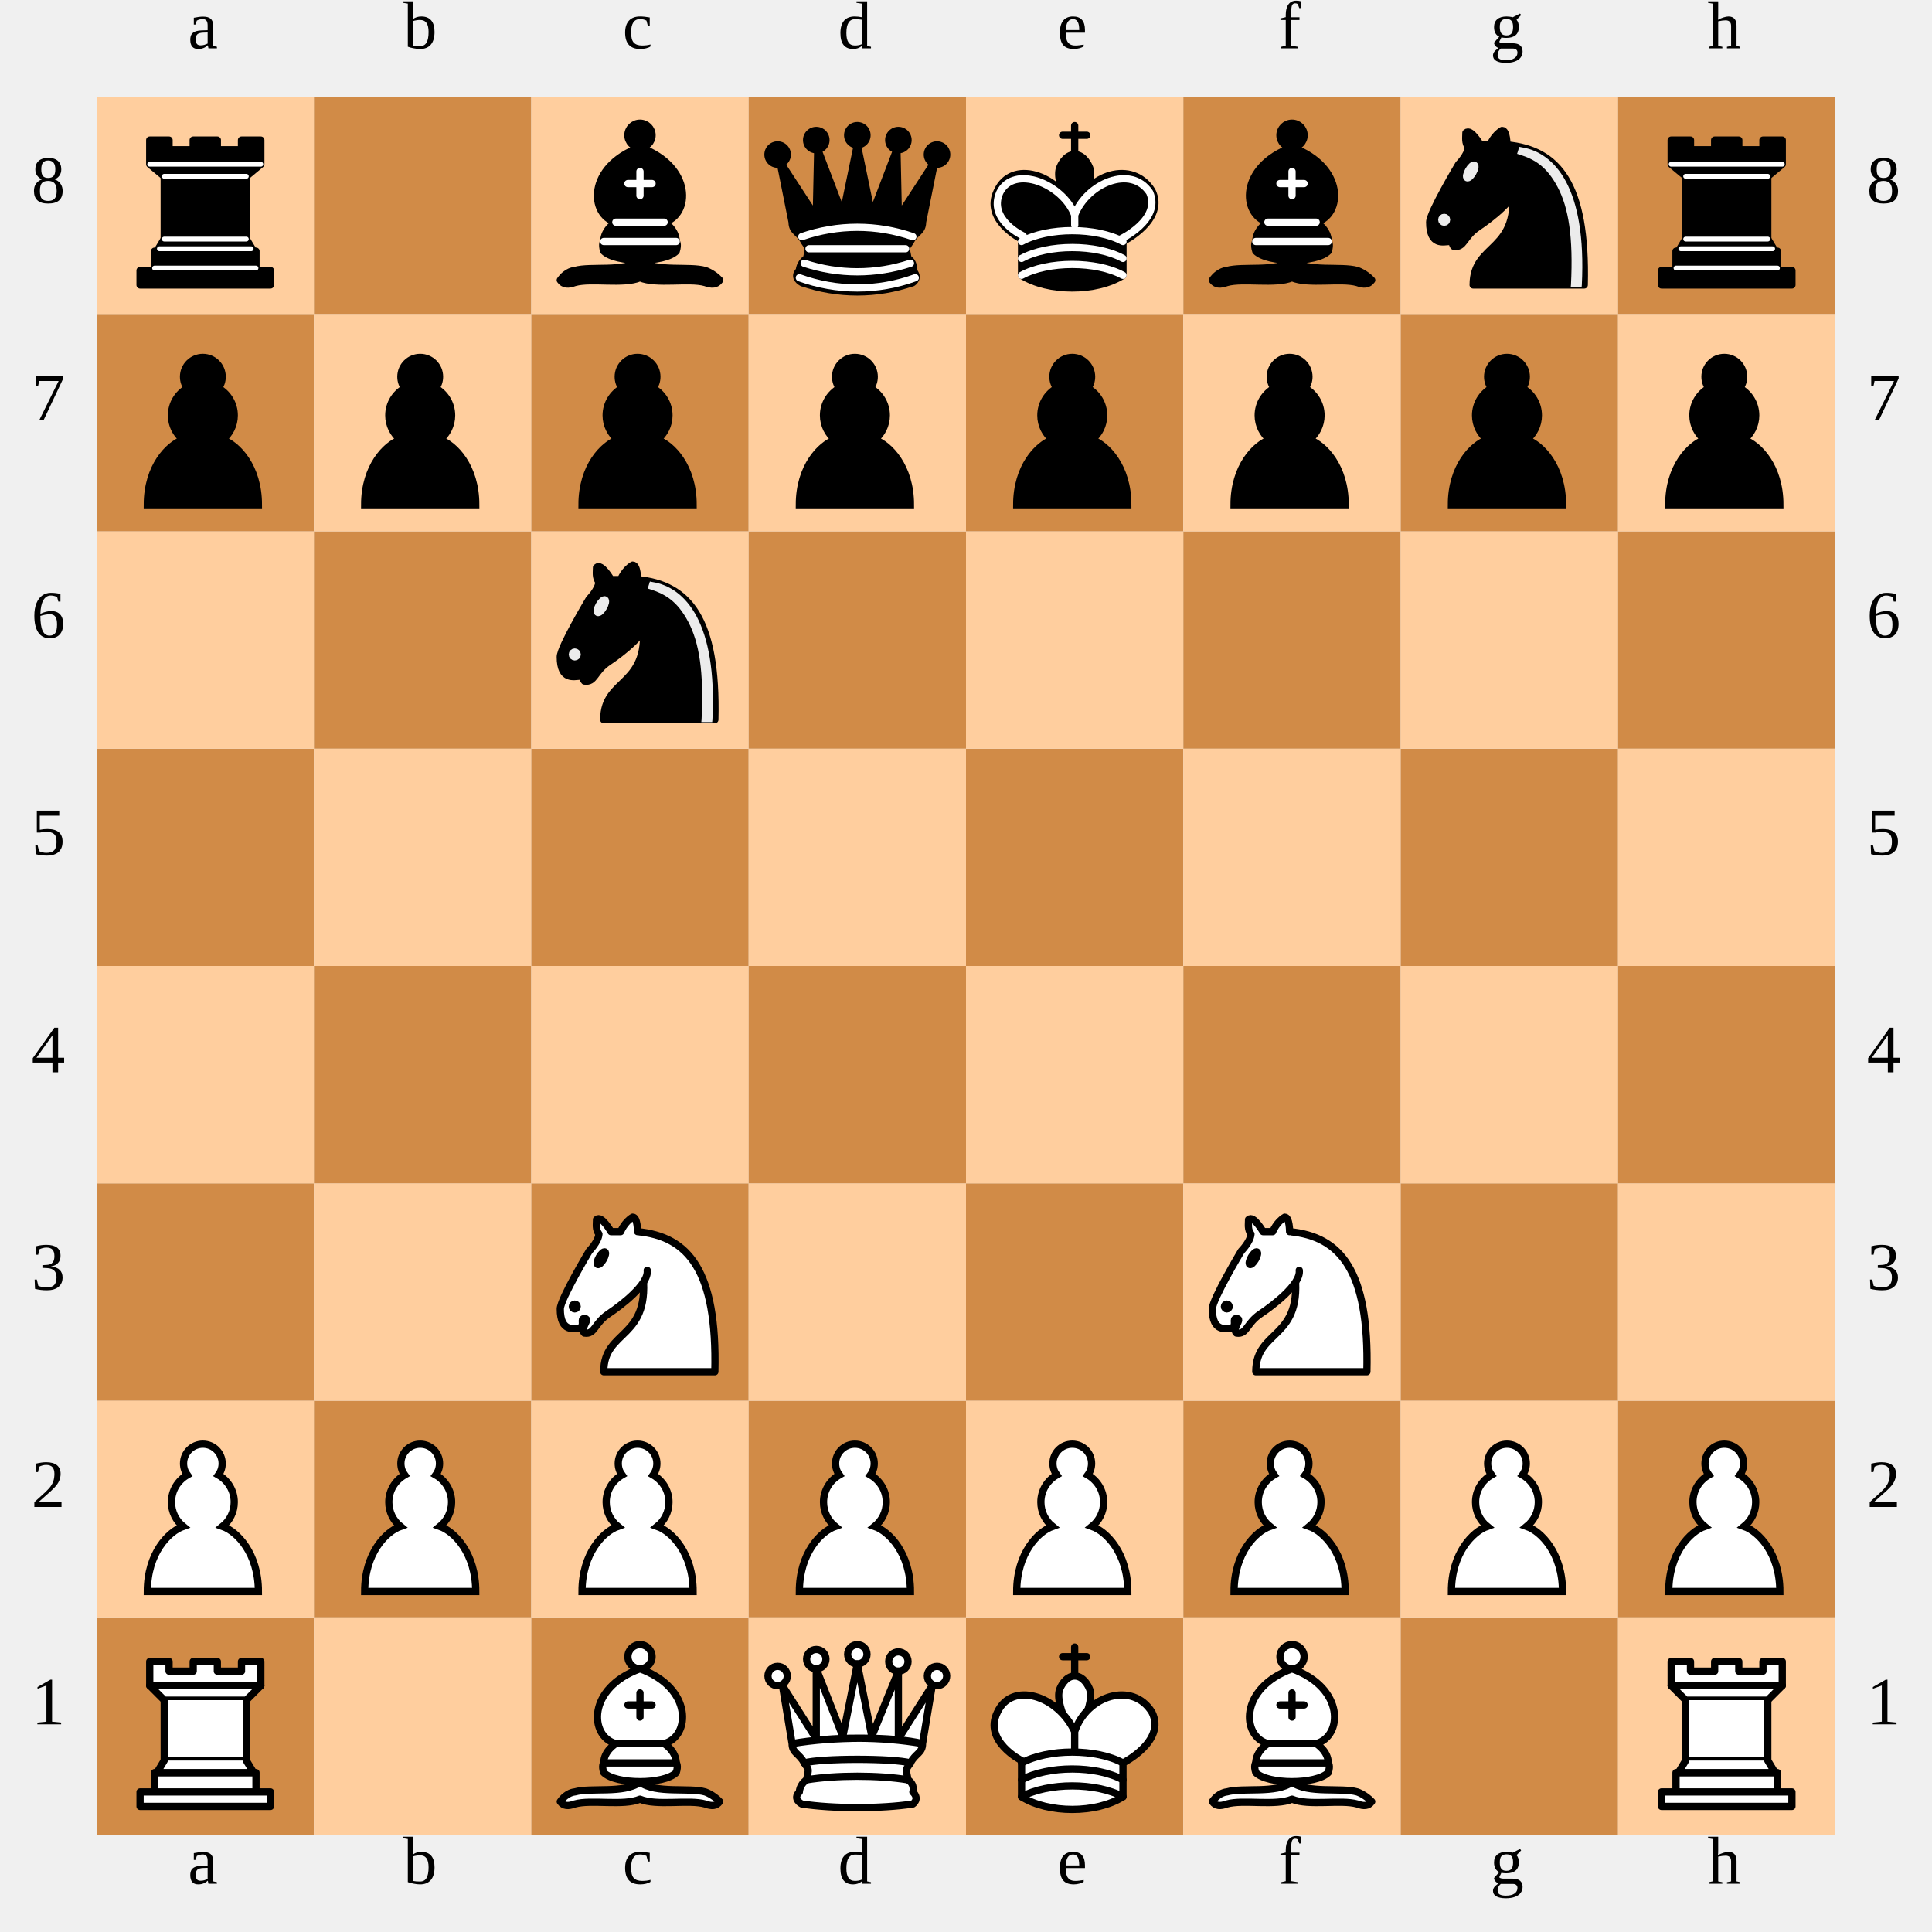
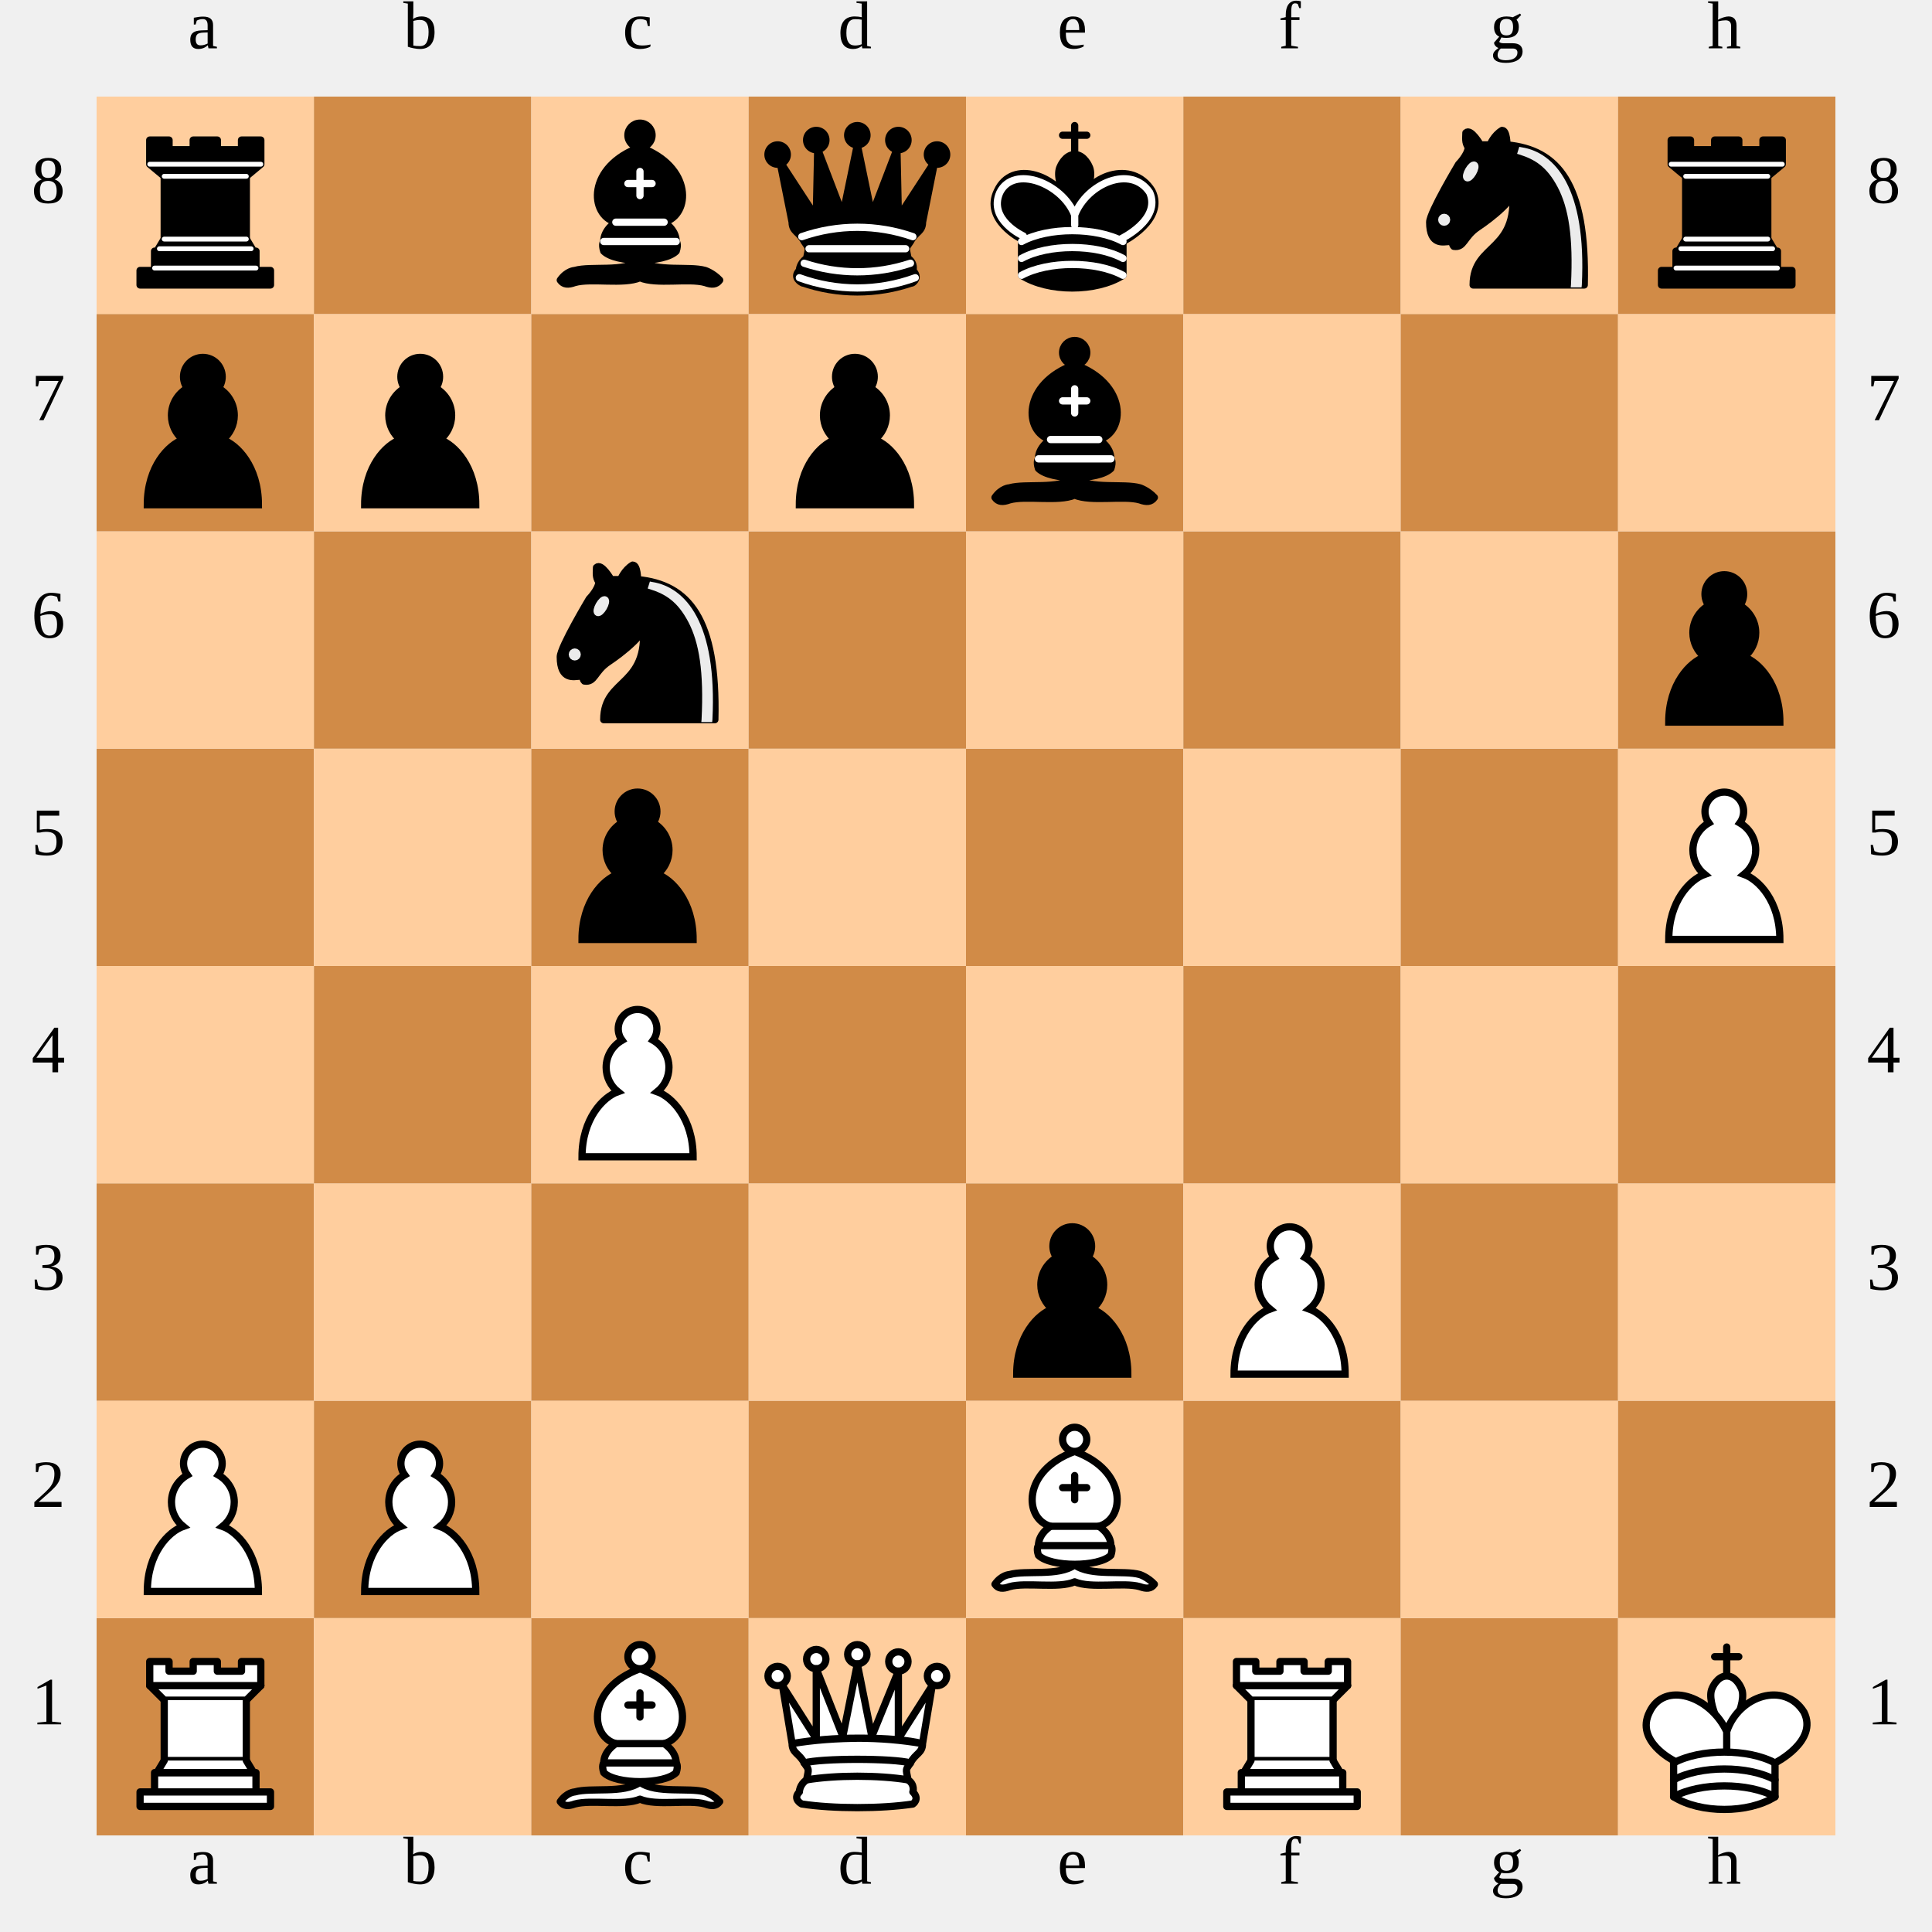
<svg xmlns="http://www.w3.org/2000/svg" xmlns:xlink="http://www.w3.org/1999/xlink" version="1.1" viewBox="0 0 400 400">
  <defs>
    <g class="white pawn" id="white-pawn">
      <path d="M22 9c-2.21 0-4 1.79-4 4 0 .89.29 1.71.78 2.38-1.95 1.12-3.28 3.21-3.28 5.62 0 2.03.94 3.84 2.41 5.03-3 1.06-7.41 5.55-7.41 13.47h23c0-7.92-4.41-12.41-7.41-13.47 1.47-1.19 2.41-3 2.41-5.03 0-2.41-1.33-4.5-3.28-5.62.49-.67.78-1.49.78-2.38 0-2.21-1.79-4-4-4z" fill="#fff" stroke="#000" stroke-linecap="round" stroke-width="1.5" />
-     </g>
-     <g class="white knight" fill="none" fill-rule="evenodd" id="white-knight" stroke="#000" stroke-linecap="round" stroke-linejoin="round" stroke-width="1.5">
-       <path d="M 22,10 C 32.5,11 38.5,18 38,39 L 15,39 C 15,30 25,32.5 23,18" style="fill:#ffffff; stroke:#000000;" />
-       <path d="M 24,18 C 24.38,20.91 18.45,25.37 16,27 C 13,29 13.18,31.34 11,31 C 9.958,30.06 12.41,27.96 11,28 C 10,28 11.19,29.23 10,30 C 9,30 5.997,31 6,26 C 6,24 12,14 12,14 C 12,14 13.89,12.1 14,10.5 C 13.27,9.506 13.5,8.5 13.5,7.5 C 14.5,6.5 16.5,10 16.5,10 L 18.5,10 C 18.5,10 19.28,8.008 21,7 C 22,7 22,10 22,10" style="fill:#ffffff; stroke:#000000;" />
-       <path d="M 9.5 25.5 A 0.5 0.5 0 1 1 8.5,25.5 A 0.5 0.5 0 1 1 9.5 25.5 z" style="fill:#000000; stroke:#000000;" />
-       <path d="M 15 15.5 A 0.5 1.5 0 1 1 14,15.5 A 0.5 1.5 0 1 1 15 15.5 z" style="fill:#000000; stroke:#000000;" transform="matrix(0.866,0.5,-0.5,0.866,9.693,-5.173)" />
    </g>
    <g class="white bishop" fill="none" fill-rule="evenodd" id="white-bishop" stroke="#000" stroke-linecap="round" stroke-linejoin="round" stroke-width="1.5">
      <g fill="#fff" stroke-linecap="butt">
        <path d="M9 36c3.39-.97 10.11.43 13.5-2 3.39 2.43 10.11 1.03 13.5 2 0 0 1.65.54 3 2-.68.97-1.65.99-3 .5-3.39-.97-10.11.46-13.5-1-3.39 1.46-10.11.03-13.5 1-1.354.49-2.323.47-3-.5 1.354-1.94 3-2 3-2zM15 32c2.5 2.5 12.5 2.5 15 0 .5-1.5 0-2 0-2 0-2.5-2.5-4-2.5-4 5.5-1.5 6-11.5-5-15.5-11 4-10.5 14-5 15.5 0 0-2.5 1.5-2.5 4 0 0-.5.5 0 2zM25 8a2.5 2.5 0 1 1-5 0 2.5 2.5 0 1 1 5 0z" />
      </g>
      <path d="M17.5 26h10M15 30h15m-7.5-14.5v5M20 18h5" stroke-linejoin="miter" />
    </g>
    <g class="white rook" fill="#fff" fill-rule="evenodd" id="white-rook" stroke="#000" stroke-linecap="round" stroke-linejoin="round" stroke-width="1.5">
      <path d="M9 39h27v-3H9v3zM12 36v-4h21v4H12zM11 14V9h4v2h5V9h5v2h5V9h4v5" stroke-linecap="butt" />
      <path d="M34 14l-3 3H14l-3-3" />
      <path d="M31 17v12.5H14V17" stroke-linecap="butt" stroke-linejoin="miter" />
      <path d="M31 29.5l1.5 2.5h-20l1.5-2.5" />
      <path d="M11 14h23" fill="none" stroke-linejoin="miter" />
    </g>
    <g class="white queen" fill="#fff" fill-rule="evenodd" id="white-queen" stroke="#000" stroke-linecap="round" stroke-linejoin="round" stroke-width="1.5">
      <path d="M8 12a2 2 0 1 1-4 0 2 2 0 1 1 4 0zM24.5 7.5a2 2 0 1 1-4 0 2 2 0 1 1 4 0zM41 12a2 2 0 1 1-4 0 2 2 0 1 1 4 0zM16 8.5a2 2 0 1 1-4 0 2 2 0 1 1 4 0zM33 9a2 2 0 1 1-4 0 2 2 0 1 1 4 0z" />
      <path d="M9 26c8.5-1.5 21-1.5 27 0l2-12-7 11V11l-5.5 13.5-3-15-3 15-5.5-14V25L7 14l2 12zM9 26c0 2 1.5 2 2.5 4 1 1.5 1 1 .5 3.5-1.5 1-1.5 2.5-1.5 2.5-1.5 1.5.5 2.5.5 2.5 6.5 1 16.5 1 23 0 0 0 1.5-1 0-2.5 0 0 .5-1.5-1-2.5-.5-2.5-.5-2 .5-3.5 1-2 2.5-2 2.5-4-8.5-1.5-18.5-1.5-27 0z" stroke-linecap="butt" />
      <path d="M11.5 30c3.5-1 18.5-1 22 0M12 33.5c6-1 15-1 21 0" fill="none" />
    </g>
    <g class="white king" fill="none" fill-rule="evenodd" id="white-king" stroke="#000" stroke-linecap="round" stroke-linejoin="round" stroke-width="1.5">
      <path d="M22.5 11.63V6M20 8h5" stroke-linejoin="miter" />
      <path d="M22.5 25s4.5-7.5 3-10.5c0 0-1-2.5-3-2.5s-3 2.5-3 2.5c-1.5 3 3 10.5 3 10.5" fill="#fff" stroke-linecap="butt" stroke-linejoin="miter" />
      <path d="M11.5 37c5.5 3.5 15.5 3.5 21 0v-7s9-4.5 6-10.5c-4-6.5-13.5-3.5-16 4V27v-3.5c-3.5-7.5-13-10.5-16-4-3 6 5 10 5 10V37z" fill="#fff" />
      <path d="M11.5 30c5.5-3 15.5-3 21 0m-21 3.5c5.5-3 15.5-3 21 0m-21 3.5c5.5-3 15.5-3 21 0" />
    </g>
    <g class="black pawn" id="black-pawn">
      <path d="M22 9c-2.21 0-4 1.79-4 4 0 .89.29 1.71.78 2.38-1.95 1.12-3.28 3.21-3.28 5.62 0 2.03.94 3.84 2.41 5.03-3 1.06-7.41 5.55-7.41 13.47h23c0-7.92-4.41-12.41-7.41-13.47 1.47-1.19 2.41-3 2.41-5.03 0-2.41-1.33-4.5-3.28-5.62.49-.67.78-1.49.78-2.38 0-2.21-1.79-4-4-4z" stroke="#000" stroke-linecap="round" stroke-width="1.5" />
    </g>
    <g class="black knight" fill="none" fill-rule="evenodd" id="black-knight" stroke="#000" stroke-linecap="round" stroke-linejoin="round" stroke-width="1.5">
      <path d="M 22,10 C 32.5,11 38.5,18 38,39 L 15,39 C 15,30 25,32.5 23,18" style="fill:#000000; stroke:#000000;" />
      <path d="M 24,18 C 24.38,20.91 18.45,25.37 16,27 C 13,29 13.18,31.34 11,31 C 9.958,30.06 12.41,27.96 11,28 C 10,28 11.19,29.23 10,30 C 9,30 5.997,31 6,26 C 6,24 12,14 12,14 C 12,14 13.89,12.1 14,10.5 C 13.27,9.506 13.5,8.5 13.5,7.5 C 14.5,6.5 16.5,10 16.5,10 L 18.5,10 C 18.5,10 19.28,8.008 21,7 C 22,7 22,10 22,10" style="fill:#000000; stroke:#000000;" />
      <path d="M 9.5 25.5 A 0.5 0.5 0 1 1 8.5,25.5 A 0.5 0.5 0 1 1 9.5 25.5 z" style="fill:#ececec; stroke:#ececec;" />
      <path d="M 15 15.5 A 0.5 1.5 0 1 1 14,15.5 A 0.5 1.5 0 1 1 15 15.5 z" style="fill:#ececec; stroke:#ececec;" transform="matrix(0.866,0.5,-0.5,0.866,9.693,-5.173)" />
      <path d="M 24.55,10.4 L 24.1,11.85 L 24.6,12 C 27.75,13 30.25,14.49 32.5,18.75 C 34.75,23.01 35.75,29.06 35.25,39 L 35.2,39.5 L 37.45,39.5 L 37.5,39 C 38,28.94 36.62,22.15 34.25,17.66 C 31.88,13.17 28.46,11.02 25.06,10.5 L 24.55,10.4 z " style="fill:#ececec; stroke:none;" />
    </g>
    <g class="black bishop" fill="none" fill-rule="evenodd" id="black-bishop" stroke="#000" stroke-linecap="round" stroke-linejoin="round" stroke-width="1.5">
      <path d="M9 36c3.39-.97 10.11.43 13.5-2 3.39 2.43 10.11 1.03 13.5 2 0 0 1.65.54 3 2-.68.97-1.65.99-3 .5-3.39-.97-10.11.46-13.5-1-3.39 1.46-10.11.03-13.5 1-1.354.49-2.323.47-3-.5 1.354-1.94 3-2 3-2zm6-4c2.5 2.5 12.5 2.5 15 0 .5-1.5 0-2 0-2 0-2.5-2.5-4-2.5-4 5.5-1.5 6-11.5-5-15.5-11 4-10.5 14-5 15.5 0 0-2.5 1.5-2.5 4 0 0-.5.5 0 2zM25 8a2.5 2.5 0 1 1-5 0 2.5 2.5 0 1 1 5 0z" fill="#000" stroke-linecap="butt" />
      <path d="M17.5 26h10M15 30h15m-7.5-14.5v5M20 18h5" stroke="#fff" stroke-linejoin="miter" />
    </g>
    <g class="black rook" fill="#000" fill-rule="evenodd" id="black-rook" stroke="#000" stroke-linecap="round" stroke-linejoin="round" stroke-width="1.5">
      <path d="M9 39h27v-3H9v3zM12.5 32l1.5-2.5h17l1.5 2.5h-20zM12 36v-4h21v4H12z" stroke-linecap="butt" />
      <path d="M14 29.5v-13h17v13H14z" stroke-linecap="butt" stroke-linejoin="miter" />
      <path d="M14 16.5L11 14h23l-3 2.5H14zM11 14V9h4v2h5V9h5v2h5V9h4v5H11z" stroke-linecap="butt" />
      <path d="M12 35.5h21M13 31.5h19M14 29.5h17M14 16.5h17M11 14h23" fill="none" stroke="#fff" stroke-linejoin="miter" stroke-width="1" />
    </g>
    <g class="black queen" fill="#000" fill-rule="evenodd" id="black-queen" stroke="#000" stroke-linecap="round" stroke-linejoin="round" stroke-width="1.5">
      <g fill="#000" stroke="none">
        <circle cx="6" cy="12" r="2.75" />
        <circle cx="14" cy="9" r="2.75" />
        <circle cx="22.5" cy="8" r="2.75" />
        <circle cx="31" cy="9" r="2.75" />
        <circle cx="39" cy="12" r="2.75" />
      </g>
      <path d="M9 26c8.5-1.5 21-1.5 27 0l2.5-12.5L31 25l-.3-14.1-5.2 13.6-3-14.5-3 14.5-5.2-13.6L14 25 6.5 13.5 9 26zM9 26c0 2 1.5 2 2.5 4 1 1.5 1 1 .5 3.5-1.5 1-1.5 2.5-1.5 2.5-1.5 1.5.5 2.5.5 2.5 6.5 1 16.5 1 23 0 0 0 1.5-1 0-2.5 0 0 .5-1.5-1-2.5-.5-2.5-.5-2 .5-3.5 1-2 2.5-2 2.5-4-8.5-1.5-18.5-1.5-27 0z" stroke-linecap="butt" />
      <path d="M11 38.5a35 35 1 0 0 23 0" fill="none" stroke-linecap="butt" />
      <path d="M11 29a35 35 1 0 1 23 0M12.5 31.5h20M11.5 34.5a35 35 1 0 0 22 0M10.5 37.5a35 35 1 0 0 24 0" fill="none" stroke="#fff" />
    </g>
    <g class="black king" fill="none" fill-rule="evenodd" id="black-king" stroke="#000" stroke-linecap="round" stroke-linejoin="round" stroke-width="1.5">
      <path d="M22.5 11.63V6" stroke-linejoin="miter" />
      <path d="M22.5 25s4.5-7.5 3-10.5c0 0-1-2.5-3-2.5s-3 2.5-3 2.5c-1.5 3 3 10.5 3 10.5" fill="#000" stroke-linecap="butt" stroke-linejoin="miter" />
      <path d="M11.5 37c5.5 3.5 15.5 3.5 21 0v-7s9-4.5 6-10.5c-4-6.5-13.5-3.5-16 4V27v-3.5c-3.5-7.5-13-10.5-16-4-3 6 5 10 5 10V37z" fill="#000" />
      <path d="M20 8h5" stroke-linejoin="miter" />
      <path d="M32 29.5s8.5-4 6.03-9.65C34.15 14 25 18 22.5 24.5l.01 2.1-.01-2.1C20 18 9.906 14 6.997 19.85c-2.497 5.65 4.853 9 4.853 9M11.5 30c5.5-3 15.5-3 21 0m-21 3.5c5.5-3 15.5-3 21 0m-21 3.5c5.5-3 15.5-3 21 0" stroke="#fff" />
    </g>
  </defs>
  <rect class="square dark a1" fill="#d18b47" height="45" stroke="none" width="45" x="20" y="335" />
  <use transform="translate(20, 335)" xlink:href="#white-rook" />
  <rect class="square light b1" fill="#ffce9e" height="45" stroke="none" width="45" x="65" y="335" />
  <rect class="square dark c1" fill="#d18b47" height="45" stroke="none" width="45" x="110" y="335" />
  <use transform="translate(110, 335)" xlink:href="#white-bishop" />
  <rect class="square light d1" fill="#ffce9e" height="45" stroke="none" width="45" x="155" y="335" />
  <use transform="translate(155, 335)" xlink:href="#white-queen" />
  <rect class="square dark e1" fill="#d18b47" height="45" stroke="none" width="45" x="200" y="335" />
-   <use transform="translate(200, 335)" xlink:href="#white-king" />
  <rect class="square light f1" fill="#ffce9e" height="45" stroke="none" width="45" x="245" y="335" />
-   <use transform="translate(245, 335)" xlink:href="#white-bishop" />
+   <use transform="translate(245, 335)" xlink:href="#white-rook" />
  <rect class="square dark g1" fill="#d18b47" height="45" stroke="none" width="45" x="290" y="335" />
  <rect class="square light h1" fill="#ffce9e" height="45" stroke="none" width="45" x="335" y="335" />
-   <use transform="translate(335, 335)" xlink:href="#white-rook" />
+   <use transform="translate(335, 335)" xlink:href="#white-king" />
  <rect class="square light a2" fill="#ffce9e" height="45" stroke="none" width="45" x="20" y="290" />
  <use transform="translate(20, 290)" xlink:href="#white-pawn" />
  <rect class="square dark b2" fill="#d18b47" height="45" stroke="none" width="45" x="65" y="290" />
  <use transform="translate(65, 290)" xlink:href="#white-pawn" />
  <rect class="square light c2" fill="#ffce9e" height="45" stroke="none" width="45" x="110" y="290" />
-   <use transform="translate(110, 290)" xlink:href="#white-pawn" />
  <rect class="square dark d2" fill="#d18b47" height="45" stroke="none" width="45" x="155" y="290" />
-   <use transform="translate(155, 290)" xlink:href="#white-pawn" />
  <rect class="square light e2" fill="#ffce9e" height="45" stroke="none" width="45" x="200" y="290" />
-   <use transform="translate(200, 290)" xlink:href="#white-pawn" />
+   <use transform="translate(200, 290)" xlink:href="#white-bishop" />
  <rect class="square dark f2" fill="#d18b47" height="45" stroke="none" width="45" x="245" y="290" />
-   <use transform="translate(245, 290)" xlink:href="#white-pawn" />
  <rect class="square light g2" fill="#ffce9e" height="45" stroke="none" width="45" x="290" y="290" />
-   <use transform="translate(290, 290)" xlink:href="#white-pawn" />
  <rect class="square dark h2" fill="#d18b47" height="45" stroke="none" width="45" x="335" y="290" />
-   <use transform="translate(335, 290)" xlink:href="#white-pawn" />
  <rect class="square dark a3" fill="#d18b47" height="45" stroke="none" width="45" x="20" y="245" />
  <rect class="square light b3" fill="#ffce9e" height="45" stroke="none" width="45" x="65" y="245" />
  <rect class="square dark c3" fill="#d18b47" height="45" stroke="none" width="45" x="110" y="245" />
-   <use transform="translate(110, 245)" xlink:href="#white-knight" />
  <rect class="square light d3" fill="#ffce9e" height="45" stroke="none" width="45" x="155" y="245" />
  <rect class="square dark e3" fill="#d18b47" height="45" stroke="none" width="45" x="200" y="245" />
+   <use transform="translate(200, 245)" xlink:href="#black-pawn" />
  <rect class="square light f3" fill="#ffce9e" height="45" stroke="none" width="45" x="245" y="245" />
-   <use transform="translate(245, 245)" xlink:href="#white-knight" />
+   <use transform="translate(245, 245)" xlink:href="#white-pawn" />
  <rect class="square dark g3" fill="#d18b47" height="45" stroke="none" width="45" x="290" y="245" />
  <rect class="square light h3" fill="#ffce9e" height="45" stroke="none" width="45" x="335" y="245" />
  <rect class="square light a4" fill="#ffce9e" height="45" stroke="none" width="45" x="20" y="200" />
  <rect class="square dark b4" fill="#d18b47" height="45" stroke="none" width="45" x="65" y="200" />
  <rect class="square light c4" fill="#ffce9e" height="45" stroke="none" width="45" x="110" y="200" />
+   <use transform="translate(110, 200)" xlink:href="#white-pawn" />
  <rect class="square dark d4" fill="#d18b47" height="45" stroke="none" width="45" x="155" y="200" />
  <rect class="square light e4" fill="#ffce9e" height="45" stroke="none" width="45" x="200" y="200" />
  <rect class="square dark f4" fill="#d18b47" height="45" stroke="none" width="45" x="245" y="200" />
  <rect class="square light g4" fill="#ffce9e" height="45" stroke="none" width="45" x="290" y="200" />
  <rect class="square dark h4" fill="#d18b47" height="45" stroke="none" width="45" x="335" y="200" />
  <rect class="square dark a5" fill="#d18b47" height="45" stroke="none" width="45" x="20" y="155" />
  <rect class="square light b5" fill="#ffce9e" height="45" stroke="none" width="45" x="65" y="155" />
  <rect class="square dark c5" fill="#d18b47" height="45" stroke="none" width="45" x="110" y="155" />
+   <use transform="translate(110, 155)" xlink:href="#black-pawn" />
  <rect class="square light d5" fill="#ffce9e" height="45" stroke="none" width="45" x="155" y="155" />
  <rect class="square dark e5" fill="#d18b47" height="45" stroke="none" width="45" x="200" y="155" />
  <rect class="square light f5" fill="#ffce9e" height="45" stroke="none" width="45" x="245" y="155" />
  <rect class="square dark g5" fill="#d18b47" height="45" stroke="none" width="45" x="290" y="155" />
  <rect class="square light h5" fill="#ffce9e" height="45" stroke="none" width="45" x="335" y="155" />
+   <use transform="translate(335, 155)" xlink:href="#white-pawn" />
  <rect class="square light a6" fill="#ffce9e" height="45" stroke="none" width="45" x="20" y="110" />
  <rect class="square dark b6" fill="#d18b47" height="45" stroke="none" width="45" x="65" y="110" />
  <rect class="square light c6" fill="#ffce9e" height="45" stroke="none" width="45" x="110" y="110" />
  <use transform="translate(110, 110)" xlink:href="#black-knight" />
  <rect class="square dark d6" fill="#d18b47" height="45" stroke="none" width="45" x="155" y="110" />
  <rect class="square light e6" fill="#ffce9e" height="45" stroke="none" width="45" x="200" y="110" />
  <rect class="square dark f6" fill="#d18b47" height="45" stroke="none" width="45" x="245" y="110" />
  <rect class="square light g6" fill="#ffce9e" height="45" stroke="none" width="45" x="290" y="110" />
  <rect class="square dark h6" fill="#d18b47" height="45" stroke="none" width="45" x="335" y="110" />
+   <use transform="translate(335, 110)" xlink:href="#black-pawn" />
  <rect class="square dark a7" fill="#d18b47" height="45" stroke="none" width="45" x="20" y="65" />
  <use transform="translate(20, 65)" xlink:href="#black-pawn" />
  <rect class="square light b7" fill="#ffce9e" height="45" stroke="none" width="45" x="65" y="65" />
  <use transform="translate(65, 65)" xlink:href="#black-pawn" />
  <rect class="square dark c7" fill="#d18b47" height="45" stroke="none" width="45" x="110" y="65" />
-   <use transform="translate(110, 65)" xlink:href="#black-pawn" />
  <rect class="square light d7" fill="#ffce9e" height="45" stroke="none" width="45" x="155" y="65" />
  <use transform="translate(155, 65)" xlink:href="#black-pawn" />
  <rect class="square dark e7" fill="#d18b47" height="45" stroke="none" width="45" x="200" y="65" />
-   <use transform="translate(200, 65)" xlink:href="#black-pawn" />
+   <use transform="translate(200, 65)" xlink:href="#black-bishop" />
  <rect class="square light f7" fill="#ffce9e" height="45" stroke="none" width="45" x="245" y="65" />
-   <use transform="translate(245, 65)" xlink:href="#black-pawn" />
  <rect class="square dark g7" fill="#d18b47" height="45" stroke="none" width="45" x="290" y="65" />
-   <use transform="translate(290, 65)" xlink:href="#black-pawn" />
  <rect class="square light h7" fill="#ffce9e" height="45" stroke="none" width="45" x="335" y="65" />
-   <use transform="translate(335, 65)" xlink:href="#black-pawn" />
  <rect class="square light a8" fill="#ffce9e" height="45" stroke="none" width="45" x="20" y="20" />
  <use transform="translate(20, 20)" xlink:href="#black-rook" />
  <rect class="square dark b8" fill="#d18b47" height="45" stroke="none" width="45" x="65" y="20" />
  <rect class="square light c8" fill="#ffce9e" height="45" stroke="none" width="45" x="110" y="20" />
  <use transform="translate(110, 20)" xlink:href="#black-bishop" />
  <rect class="square dark d8" fill="#d18b47" height="45" stroke="none" width="45" x="155" y="20" />
  <use transform="translate(155, 20)" xlink:href="#black-queen" />
  <rect class="square light e8" fill="#ffce9e" height="45" stroke="none" width="45" x="200" y="20" />
  <use transform="translate(200, 20)" xlink:href="#black-king" />
  <rect class="square dark f8" fill="#d18b47" height="45" stroke="none" width="45" x="245" y="20" />
-   <use transform="translate(245, 20)" xlink:href="#black-bishop" />
  <rect class="square light g8" fill="#ffce9e" height="45" stroke="none" width="45" x="290" y="20" />
  <use transform="translate(290, 20)" xlink:href="#black-knight" />
  <rect class="square dark h8" fill="#d18b47" height="45" stroke="none" width="45" x="335" y="20" />
  <use transform="translate(335, 20)" xlink:href="#black-rook" />
  <text alignment-baseline="middle" font-size="14" text-anchor="middle" x="42" y="10">a</text>
  <text alignment-baseline="middle" font-size="14" text-anchor="middle" x="42" y="390">a</text>
  <text alignment-baseline="middle" font-size="14" text-anchor="middle" x="87" y="10">b</text>
  <text alignment-baseline="middle" font-size="14" text-anchor="middle" x="87" y="390">b</text>
  <text alignment-baseline="middle" font-size="14" text-anchor="middle" x="132" y="10">c</text>
  <text alignment-baseline="middle" font-size="14" text-anchor="middle" x="132" y="390">c</text>
  <text alignment-baseline="middle" font-size="14" text-anchor="middle" x="177" y="10">d</text>
  <text alignment-baseline="middle" font-size="14" text-anchor="middle" x="177" y="390">d</text>
  <text alignment-baseline="middle" font-size="14" text-anchor="middle" x="222" y="10">e</text>
  <text alignment-baseline="middle" font-size="14" text-anchor="middle" x="222" y="390">e</text>
  <text alignment-baseline="middle" font-size="14" text-anchor="middle" x="267" y="10">f</text>
  <text alignment-baseline="middle" font-size="14" text-anchor="middle" x="267" y="390">f</text>
  <text alignment-baseline="middle" font-size="14" text-anchor="middle" x="312" y="10">g</text>
  <text alignment-baseline="middle" font-size="14" text-anchor="middle" x="312" y="390">g</text>
  <text alignment-baseline="middle" font-size="14" text-anchor="middle" x="357" y="10">h</text>
  <text alignment-baseline="middle" font-size="14" text-anchor="middle" x="357" y="390">h</text>
  <text alignment-baseline="middle" font-size="14" text-anchor="middle" x="10" y="357">1</text>
  <text alignment-baseline="middle" font-size="14" text-anchor="middle" x="390" y="357">1</text>
  <text alignment-baseline="middle" font-size="14" text-anchor="middle" x="10" y="312">2</text>
  <text alignment-baseline="middle" font-size="14" text-anchor="middle" x="390" y="312">2</text>
  <text alignment-baseline="middle" font-size="14" text-anchor="middle" x="10" y="267">3</text>
  <text alignment-baseline="middle" font-size="14" text-anchor="middle" x="390" y="267">3</text>
  <text alignment-baseline="middle" font-size="14" text-anchor="middle" x="10" y="222">4</text>
  <text alignment-baseline="middle" font-size="14" text-anchor="middle" x="390" y="222">4</text>
  <text alignment-baseline="middle" font-size="14" text-anchor="middle" x="10" y="177">5</text>
  <text alignment-baseline="middle" font-size="14" text-anchor="middle" x="390" y="177">5</text>
  <text alignment-baseline="middle" font-size="14" text-anchor="middle" x="10" y="132">6</text>
  <text alignment-baseline="middle" font-size="14" text-anchor="middle" x="390" y="132">6</text>
  <text alignment-baseline="middle" font-size="14" text-anchor="middle" x="10" y="87">7</text>
  <text alignment-baseline="middle" font-size="14" text-anchor="middle" x="390" y="87">7</text>
  <text alignment-baseline="middle" font-size="14" text-anchor="middle" x="10" y="42">8</text>
  <text alignment-baseline="middle" font-size="14" text-anchor="middle" x="390" y="42">8</text>
</svg>
